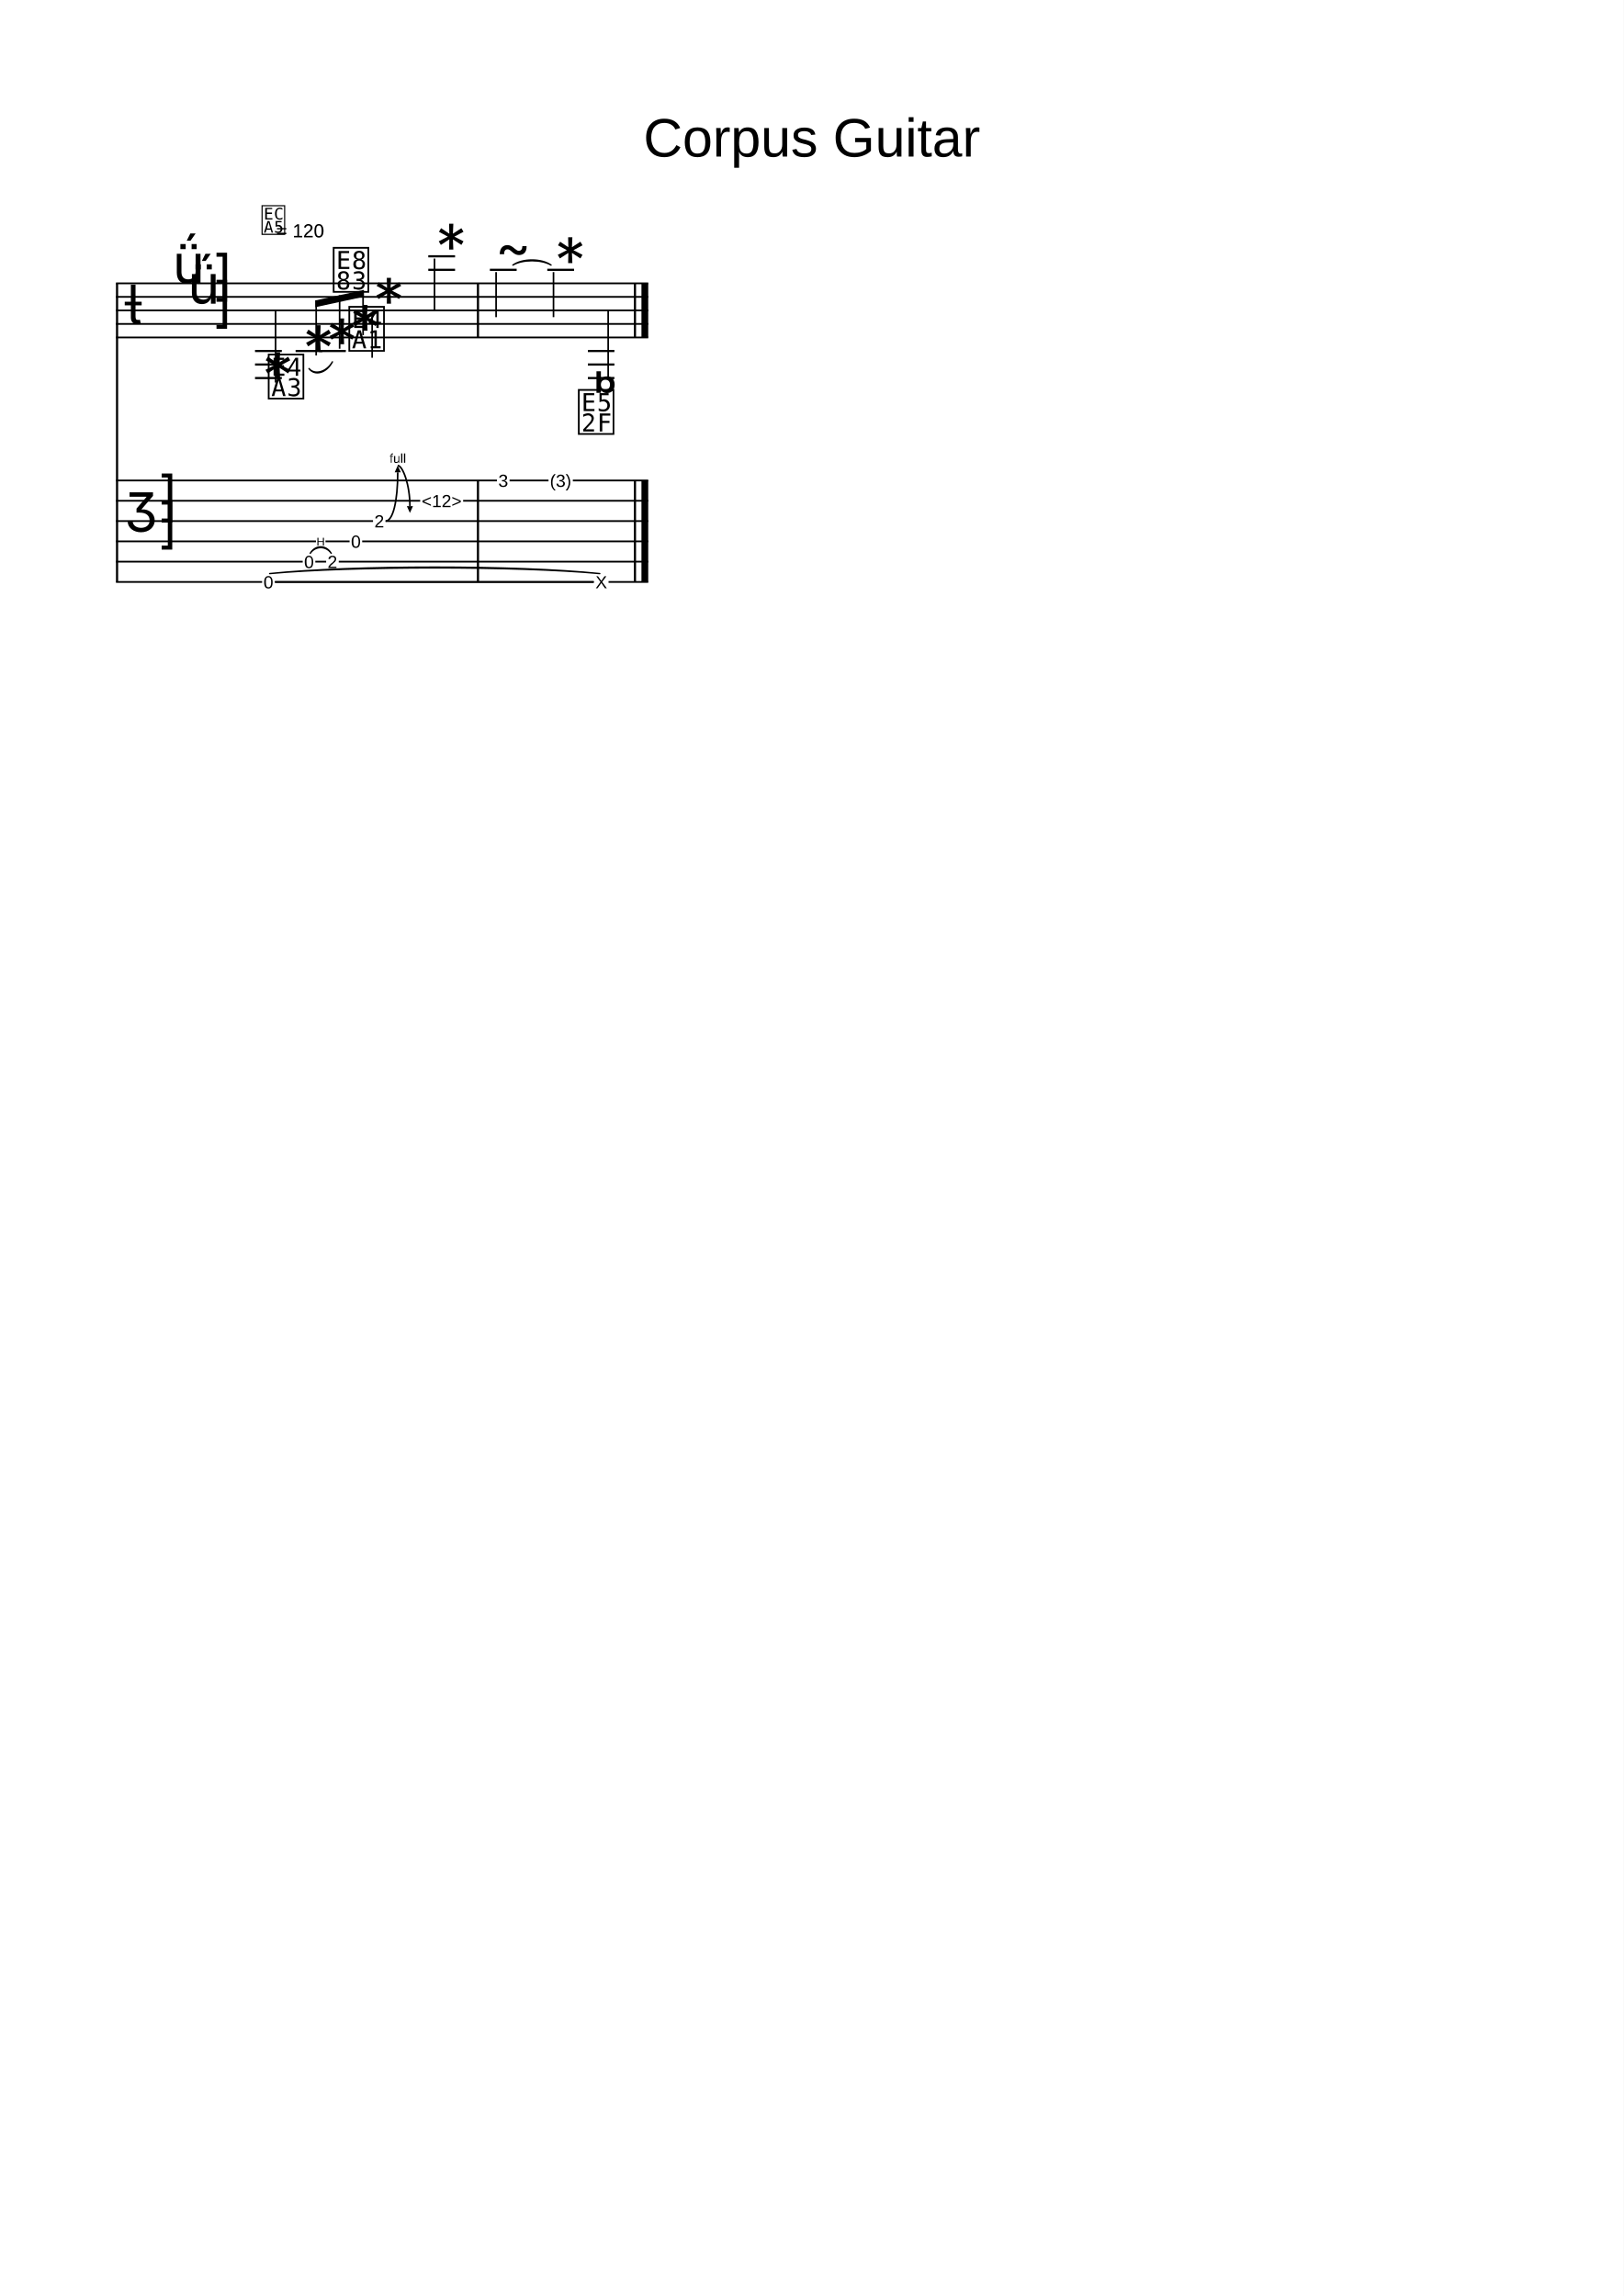
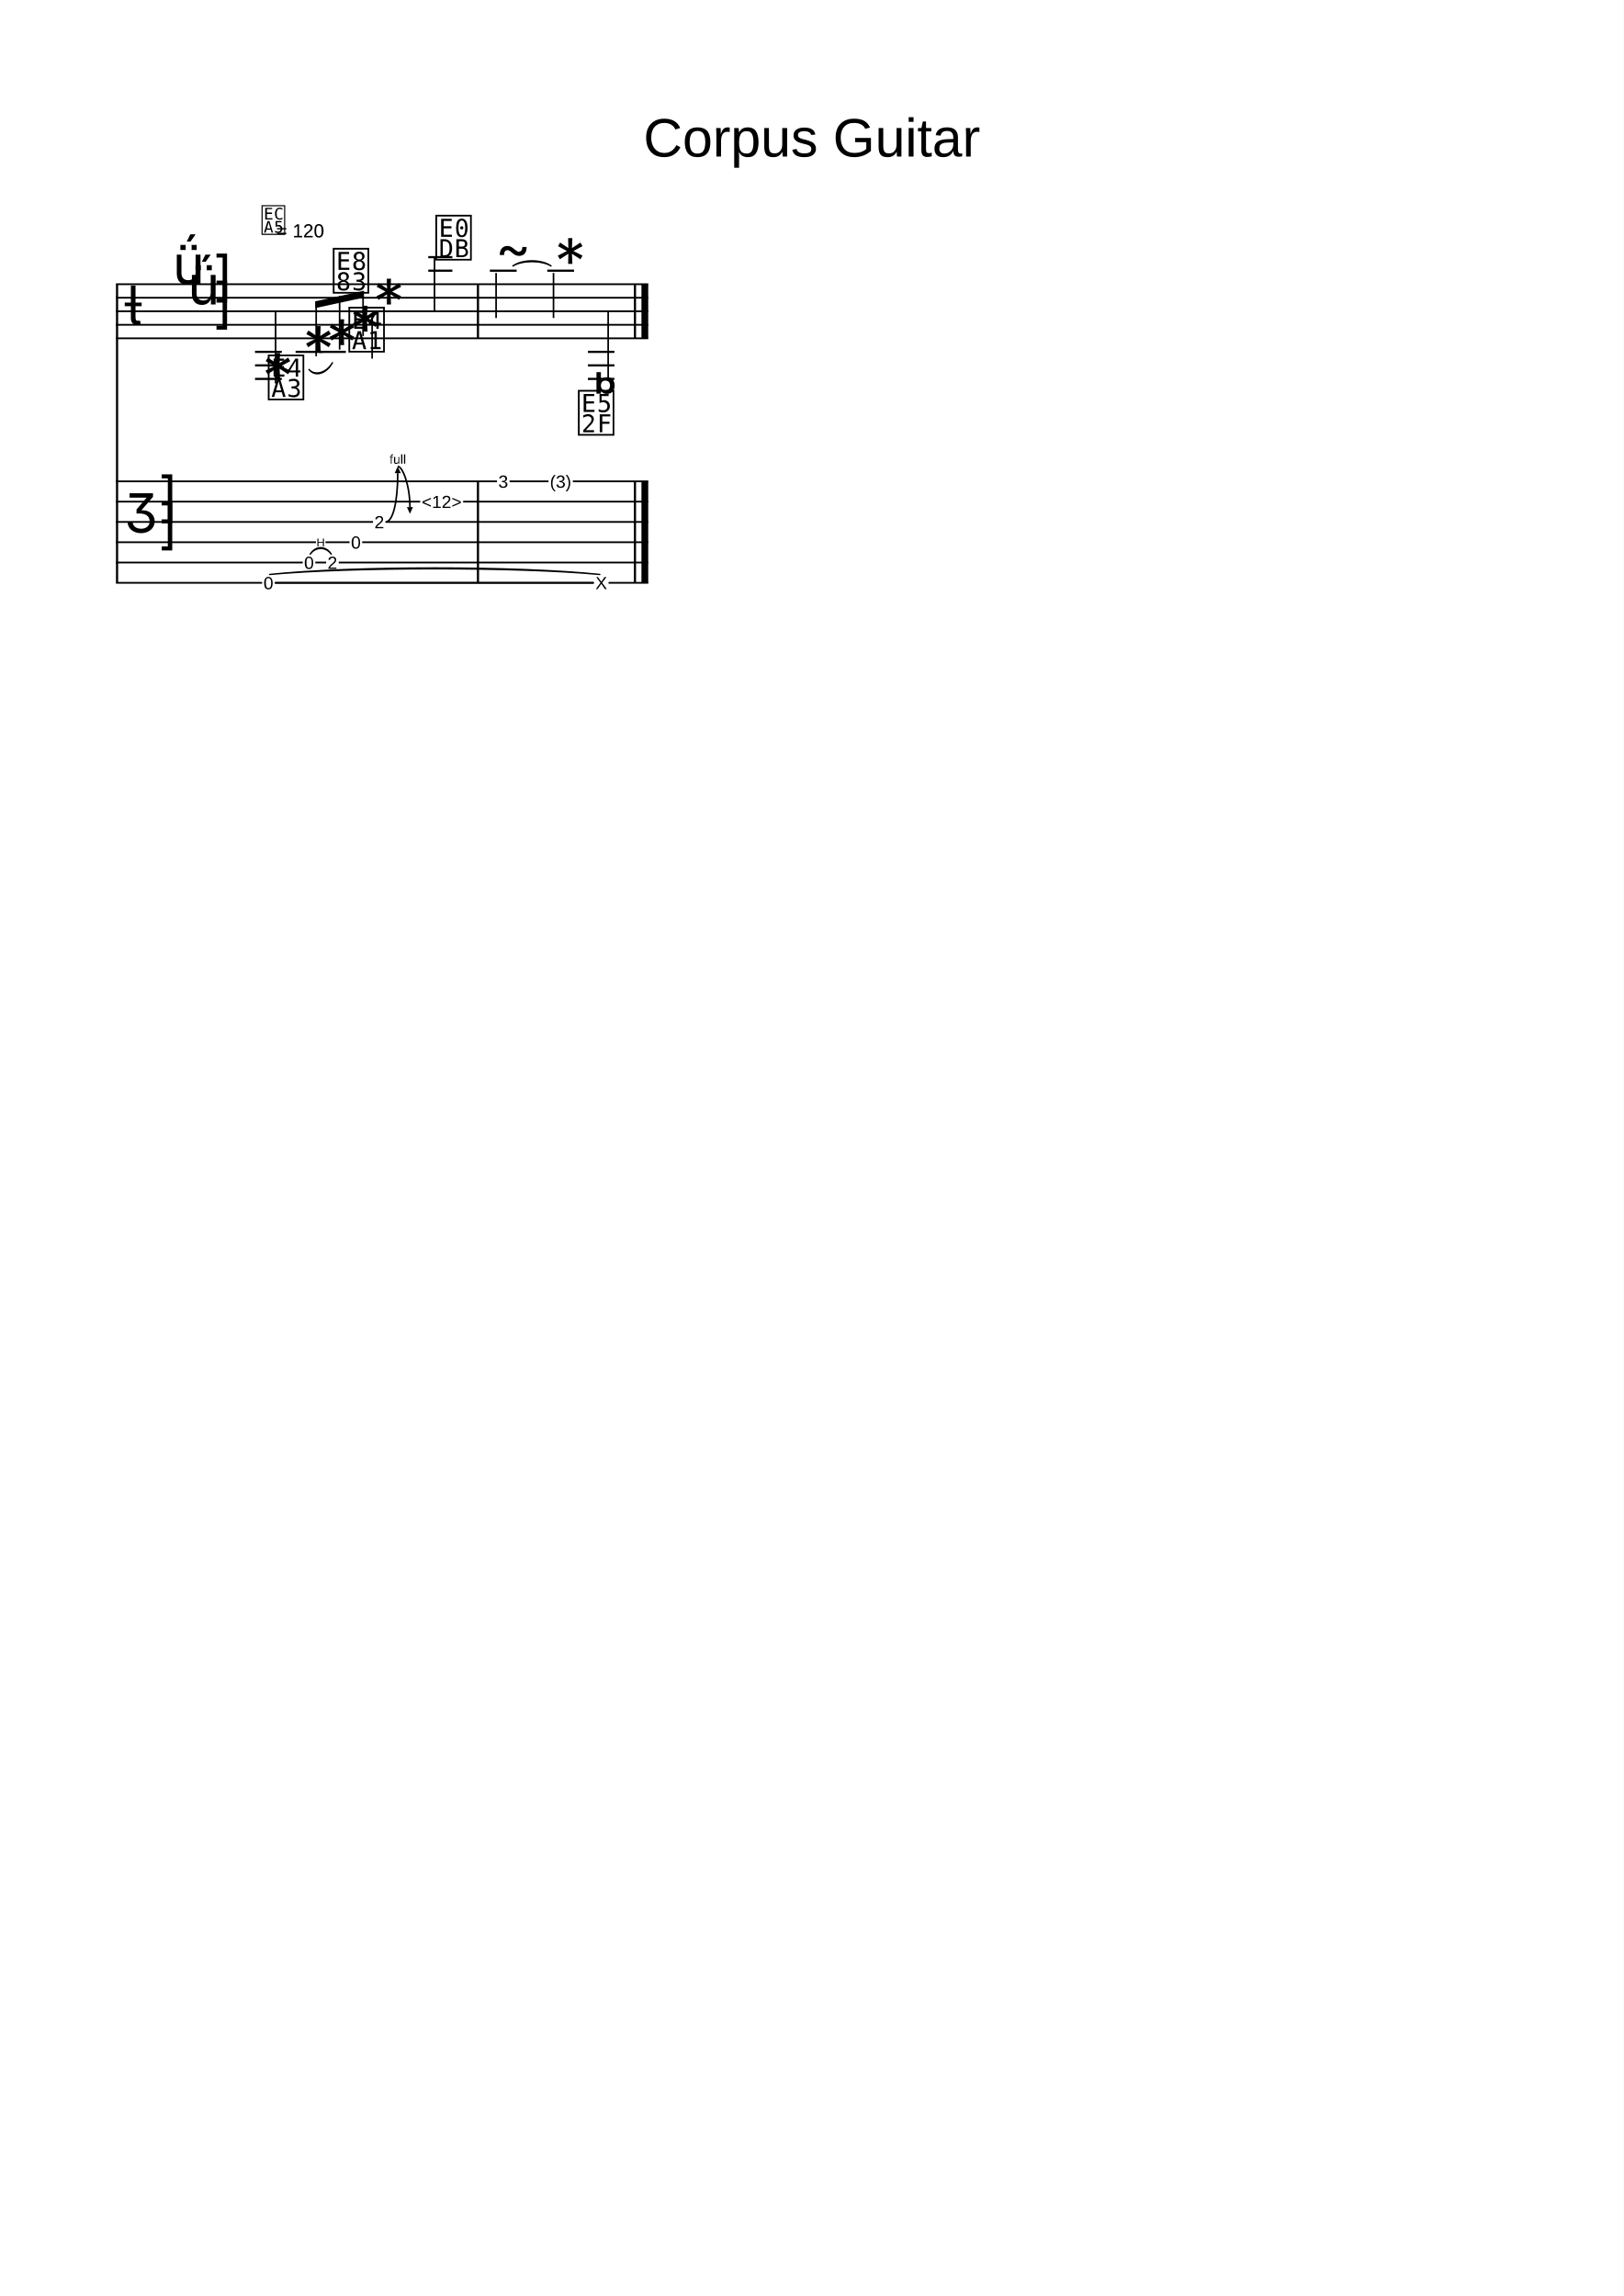
<svg xmlns="http://www.w3.org/2000/svg" width="1200" height="1697.143" viewBox="0 0 120 169.714">
  <style>@font-face{font-family:"Bravura";src:url("Bravura.otf")}text{font-family:"Bravura";font-size:4px}text.t{font-family:Arial,Helvetica,sans-serif}</style>
  <rect x="0" y="0" width="120" height="169.714" fill="white" />
  <g fill="black" stroke="black">
-     <line class="staffLine" x1="8.571" y1="20.944" x2="47.907" y2="20.944" stroke-width="0.13" />
-     <line class="staffLine" x1="8.571" y1="21.944" x2="47.907" y2="21.944" stroke-width="0.13" />
-     <line class="staffLine" x1="8.571" y1="22.944" x2="47.907" y2="22.944" stroke-width="0.13" />
-     <line class="staffLine" x1="8.571" y1="23.944" x2="47.907" y2="23.944" stroke-width="0.13" />
-     <line class="staffLine" x1="8.571" y1="24.944" x2="47.907" y2="24.944" stroke-width="0.13" />
-     <line class="ledgerLine" x1="18.847" y1="25.944" x2="20.827" y2="25.944" stroke-width="0.16" />
-     <line class="ledgerLine" x1="18.847" y1="26.944" x2="20.827" y2="26.944" stroke-width="0.16" />
-     <line class="ledgerLine" x1="18.847" y1="27.944" x2="20.827" y2="27.944" stroke-width="0.16" />
-     <line class="stem" x1="20.367" y1="28.276" x2="20.367" y2="22.944" stroke-width="0.12" />
-     <line class="ledgerLine" x1="21.847" y1="25.944" x2="23.827" y2="25.944" stroke-width="0.16" />
-     <line class="ledgerLine" x1="23.579" y1="25.944" x2="25.559" y2="25.944" stroke-width="0.16" />
-     <line class="stem" x1="27.504" y1="23.112" x2="27.504" y2="26.444" stroke-width="0.12" />
-     <line class="ledgerLine" x1="31.652" y1="19.944" x2="33.632" y2="19.944" stroke-width="0.16" />
-     <line class="ledgerLine" x1="31.652" y1="18.944" x2="33.632" y2="18.944" stroke-width="0.16" />
-     <line class="stem" x1="32.112" y1="19.112" x2="32.112" y2="22.944" stroke-width="0.12" />
-     <line class="stem" x1="23.367" y1="26.276" x2="23.367" y2="22.194" stroke-width="0.12" />
-     <line class="stem" x1="25.099" y1="25.776" x2="25.099" y2="21.819" stroke-width="0.12" />
-     <line class="stem" x1="26.832" y1="24.776" x2="26.832" y2="21.444" stroke-width="0.12" />
-     <line class="barline" x1="35.324" y1="20.944" x2="35.324" y2="24.944" stroke-width="0.16" />
-     <line class="ledgerLine" x1="36.204" y1="19.944" x2="38.184" y2="19.944" stroke-width="0.16" />
-     <line class="stem" x1="36.664" y1="20.112" x2="36.664" y2="23.444" stroke-width="0.12" />
-     <line class="ledgerLine" x1="40.447" y1="19.944" x2="42.427" y2="19.944" stroke-width="0.16" />
-     <line class="stem" x1="40.907" y1="20.112" x2="40.907" y2="23.444" stroke-width="0.12" />
-     <line class="ledgerLine" x1="43.447" y1="25.944" x2="45.407" y2="25.944" stroke-width="0.16" />
-     <line class="ledgerLine" x1="43.447" y1="26.944" x2="45.407" y2="26.944" stroke-width="0.16" />
-     <line class="ledgerLine" x1="43.447" y1="27.944" x2="45.407" y2="27.944" stroke-width="0.16" />
-     <line class="stem" x1="44.947" y1="28" x2="44.947" y2="22.944" stroke-width="0.12" />
-     <line class="barline" x1="46.927" y1="20.944" x2="46.927" y2="24.944" stroke-width="0.16" />
-     <line class="barline" x1="47.657" y1="20.944" x2="47.657" y2="24.944" stroke-width="0.5" />
-     <line class="staffLine" x1="8.571" y1="35.516" x2="47.907" y2="35.516" stroke-width="0.13" />
-     <line class="staffLine" x1="8.571" y1="37.016" x2="47.907" y2="37.016" stroke-width="0.13" />
-     <line class="staffLine" x1="8.571" y1="38.516" x2="47.907" y2="38.516" stroke-width="0.13" />
-     <line class="staffLine" x1="8.571" y1="40.016" x2="47.907" y2="40.016" stroke-width="0.13" />
-     <line class="staffLine" x1="8.571" y1="41.516" x2="47.907" y2="41.516" stroke-width="0.13" />
-     <line class="staffLine" x1="8.571" y1="43.016" x2="47.907" y2="43.016" stroke-width="0.13" />
-     <line class="barline" x1="35.324" y1="35.516" x2="35.324" y2="43.016" stroke-width="0.16" />
-     <line class="slide" x1="20.349" y1="43.016" x2="43.853" y2="43.016" stroke-width="0.12" />
-     <line class="barline" x1="46.927" y1="35.516" x2="46.927" y2="43.016" stroke-width="0.16" />
-     <line class="barline" x1="47.657" y1="35.516" x2="47.657" y2="43.016" stroke-width="0.5" />
-     <line class="barline" x1="8.651" y1="20.944" x2="8.651" y2="43.016" stroke-width="0.16" />
-     <polygon class="beam" stroke="none" points="23.307,22.207 26.892,21.431 26.892,21.931 23.307,22.707" />
-     <text class="clef" x="9.171" y="23.944" stroke="none"></text>
-     <text class="keySignature" x="12.755" y="20.944" stroke="none"></text>
-     <text class="keySignature" x="13.871" y="22.444" stroke="none"></text>
-     <text class="timeSignature" x="15.767" y="21.944" stroke="none"></text>
-     <text class="timeSignature" x="15.767" y="23.944" stroke="none"></text>
-     <text class="notehead" x="19.247" y="28.444" stroke="none"></text>
-     <text class="articulation" x="19.669" y="29.276" stroke="none"></text>
-     <text class="notehead" x="22.247" y="26.444" stroke="none"></text>
-     <text class="notehead" x="23.979" y="25.944" stroke="none"></text>
-     <text class="notehead" x="25.712" y="24.944" stroke="none"></text>
-     <text class="articulation" x="25.624" y="25.744" stroke="none"></text>
-     <text class="notehead" x="27.444" y="22.944" stroke="none"></text>
-     <text class="notehead" x="32.052" y="18.944" stroke="none"></text>
-     <text class="tuplet" x="24.467" y="21.387" stroke="none"></text>
-     <text class="notehead" x="36.604" y="19.944" stroke="none"></text>
-     <text class="notehead" x="40.847" y="19.944" stroke="none"></text>
-     <text class="notehead" x="43.847" y="28.444" stroke="none"></text>
-     <text class="dynamic" x="42.585" y="31.888" stroke="none"></text>
-     <text class="clef" x="9.183" y="39.298" stroke="none"></text>
-     <text class="timeSignature" x="11.715" y="38.266" stroke="none"></text>
-     <text class="timeSignature" x="11.715" y="40.266" stroke="none"></text>
+     <line class="staffLine" x1="8.571" y1="21.008" x2="47.907" y2="21.008" stroke-width="0.13" />
+     <line class="staffLine" x1="8.571" y1="22.008" x2="47.907" y2="22.008" stroke-width="0.13" />
+     <line class="staffLine" x1="8.571" y1="23.008" x2="47.907" y2="23.008" stroke-width="0.13" />
+     <line class="staffLine" x1="8.571" y1="24.008" x2="47.907" y2="24.008" stroke-width="0.13" />
+     <line class="staffLine" x1="8.571" y1="25.008" x2="47.907" y2="25.008" stroke-width="0.13" />
+     <line class="ledgerLine" x1="18.847" y1="26.008" x2="20.827" y2="26.008" stroke-width="0.16" />
+     <line class="ledgerLine" x1="18.847" y1="27.008" x2="20.827" y2="27.008" stroke-width="0.16" />
+     <line class="ledgerLine" x1="18.847" y1="28.008" x2="20.827" y2="28.008" stroke-width="0.16" />
+     <line class="stem" x1="20.367" y1="28.34" x2="20.367" y2="23.008" stroke-width="0.12" />
+     <line class="ledgerLine" x1="21.847" y1="26.008" x2="23.827" y2="26.008" stroke-width="0.16" />
+     <line class="ledgerLine" x1="23.579" y1="26.008" x2="25.559" y2="26.008" stroke-width="0.16" />
+     <line class="stem" x1="27.504" y1="23.176" x2="27.504" y2="26.508" stroke-width="0.12" />
+     <line class="ledgerLine" x1="31.652" y1="20.008" x2="33.432" y2="20.008" stroke-width="0.16" />
+     <line class="ledgerLine" x1="31.652" y1="19.008" x2="33.432" y2="19.008" stroke-width="0.16" />
+     <line class="stem" x1="32.112" y1="19.008" x2="32.112" y2="23.008" stroke-width="0.12" />
+     <line class="stem" x1="23.367" y1="26.34" x2="23.367" y2="22.258" stroke-width="0.12" />
+     <line class="stem" x1="25.099" y1="25.84" x2="25.099" y2="21.883" stroke-width="0.12" />
+     <line class="stem" x1="26.832" y1="24.84" x2="26.832" y2="21.508" stroke-width="0.12" />
+     <line class="barline" x1="35.324" y1="21.008" x2="35.324" y2="25.008" stroke-width="0.16" />
+     <line class="ledgerLine" x1="36.204" y1="20.008" x2="38.184" y2="20.008" stroke-width="0.16" />
+     <line class="stem" x1="36.664" y1="20.176" x2="36.664" y2="23.508" stroke-width="0.12" />
+     <line class="ledgerLine" x1="40.447" y1="20.008" x2="42.427" y2="20.008" stroke-width="0.16" />
+     <line class="stem" x1="40.907" y1="20.176" x2="40.907" y2="23.508" stroke-width="0.12" />
+     <line class="ledgerLine" x1="43.447" y1="26.008" x2="45.407" y2="26.008" stroke-width="0.16" />
+     <line class="ledgerLine" x1="43.447" y1="27.008" x2="45.407" y2="27.008" stroke-width="0.16" />
+     <line class="ledgerLine" x1="43.447" y1="28.008" x2="45.407" y2="28.008" stroke-width="0.16" />
+     <line class="stem" x1="44.947" y1="28.064" x2="44.947" y2="23.008" stroke-width="0.12" />
+     <line class="barline" x1="46.927" y1="21.008" x2="46.927" y2="25.008" stroke-width="0.16" />
+     <line class="barline" x1="47.657" y1="21.008" x2="47.657" y2="25.008" stroke-width="0.5" />
+     <line class="staffLine" x1="8.571" y1="35.58" x2="47.907" y2="35.58" stroke-width="0.13" />
+     <line class="staffLine" x1="8.571" y1="37.08" x2="47.907" y2="37.08" stroke-width="0.13" />
+     <line class="staffLine" x1="8.571" y1="38.58" x2="47.907" y2="38.58" stroke-width="0.13" />
+     <line class="staffLine" x1="8.571" y1="40.08" x2="47.907" y2="40.08" stroke-width="0.13" />
+     <line class="staffLine" x1="8.571" y1="41.58" x2="47.907" y2="41.58" stroke-width="0.13" />
+     <line class="staffLine" x1="8.571" y1="43.08" x2="47.907" y2="43.08" stroke-width="0.13" />
+     <line class="barline" x1="35.324" y1="35.58" x2="35.324" y2="43.08" stroke-width="0.16" />
+     <line class="slide" x1="20.349" y1="43.08" x2="43.853" y2="43.08" stroke-width="0.12" />
+     <line class="barline" x1="46.927" y1="35.58" x2="46.927" y2="43.08" stroke-width="0.16" />
+     <line class="barline" x1="47.657" y1="35.58" x2="47.657" y2="43.08" stroke-width="0.5" />
+     <line class="barline" x1="8.651" y1="21.008" x2="8.651" y2="43.08" stroke-width="0.16" />
+     <polygon class="beam" stroke="none" points="23.307,22.271 26.892,21.495 26.892,21.995 23.307,22.771" />
+     <text class="clef" x="9.171" y="24.008" stroke="none"></text>
+     <text class="keySignature" x="12.755" y="21.008" stroke="none"></text>
+     <text class="keySignature" x="13.871" y="22.508" stroke="none"></text>
+     <text class="timeSignature" x="15.767" y="22.008" stroke="none"></text>
+     <text class="timeSignature" x="15.767" y="24.008" stroke="none"></text>
+     <text class="notehead" x="19.247" y="28.508" stroke="none"></text>
+     <text class="articulation" x="19.669" y="29.34" stroke="none"></text>
+     <text class="notehead" x="22.247" y="26.508" stroke="none"></text>
+     <text class="notehead" x="23.979" y="26.008" stroke="none"></text>
+     <text class="notehead" x="25.712" y="25.008" stroke="none"></text>
+     <text class="articulation" x="25.624" y="25.808" stroke="none"></text>
+     <text class="notehead" x="27.444" y="23.008" stroke="none"></text>
+     <text class="notehead" x="32.052" y="19.008" stroke="none"></text>
+     <text class="tuplet" x="24.467" y="21.451" stroke="none"></text>
+     <text class="notehead" x="36.604" y="20.008" stroke="none"></text>
+     <text class="notehead" x="40.847" y="20.008" stroke="none"></text>
+     <text class="notehead" x="43.847" y="28.508" stroke="none"></text>
+     <text class="dynamic" x="42.585" y="31.952" stroke="none"></text>
+     <text class="clef" x="9.183" y="39.362" stroke="none"></text>
+     <text class="timeSignature" x="11.715" y="38.33" stroke="none"></text>
+     <text class="timeSignature" x="11.715" y="40.33" stroke="none"></text>
    <text class="tempo" x="19.247" y="17.2" style="font-size:2.6px" stroke="none"></text>
    <text class="t credit" x="60" y="11.571" style="font-size:4px" text-anchor="middle" stroke="none">Corpus Guitar</text>
-     <rect class="knockout" x="19.372" y="42.444" width="0.931" height="1.144" fill="white" stroke="none" />
-     <text class="t fretNumber" x="19.837" y="43.484" style="font-size:1.3px" text-anchor="middle" stroke="none">0</text>
-     <rect class="knockout" x="22.372" y="40.944" width="0.931" height="1.144" fill="white" stroke="none" />
-     <text class="t fretNumber" x="22.837" y="41.984" style="font-size:1.3px" text-anchor="middle" stroke="none">0</text>
-     <rect class="knockout" x="24.104" y="40.944" width="0.931" height="1.144" fill="white" stroke="none" />
-     <text class="t fretNumber" x="24.569" y="41.984" style="font-size:1.3px" text-anchor="middle" stroke="none">2</text>
-     <rect class="knockout" x="23.352" y="39.648" width="0.703" height="0.748" fill="white" stroke="none" />
-     <text class="t technique" x="23.703" y="40.328" style="font-size:0.85px" text-anchor="middle" stroke="none">H</text>
-     <rect class="knockout" x="25.836" y="39.444" width="0.931" height="1.144" fill="white" stroke="none" />
-     <text class="t fretNumber" x="26.302" y="40.484" style="font-size:1.3px" text-anchor="middle" stroke="none">0</text>
-     <rect class="knockout" x="27.568" y="37.944" width="0.931" height="1.144" fill="white" stroke="none" />
-     <text class="t fretNumber" x="28.034" y="38.984" style="font-size:1.3px" text-anchor="middle" stroke="none">2</text>
-     <rect class="knockout" x="31.056" y="36.444" width="3.172" height="1.144" fill="white" stroke="none" />
-     <text class="t fretNumber" x="32.642" y="37.484" style="font-size:1.3px" text-anchor="middle" stroke="none">&lt;12&gt;</text>
-     <rect class="knockout" x="36.729" y="34.944" width="0.931" height="1.144" fill="white" stroke="none" />
-     <text class="t fretNumber" x="37.194" y="35.984" style="font-size:1.3px" text-anchor="middle" stroke="none">3</text>
-     <rect class="knockout" x="40.538" y="34.944" width="1.797" height="1.144" fill="white" stroke="none" />
-     <text class="t fretNumber" x="41.437" y="35.984" style="font-size:1.3px" text-anchor="middle" stroke="none">(3)</text>
-     <rect class="knockout" x="43.899" y="42.444" width="1.075" height="1.144" fill="white" stroke="none" />
-     <text class="t fretNumber" x="44.437" y="43.484" style="font-size:1.3px" text-anchor="middle" stroke="none">X</text>
-     <text class="t bend" x="29.395" y="34.209" style="font-size:0.95px" text-anchor="middle" stroke="none">full</text>
+     <rect class="knockout" x="19.372" y="42.508" width="0.931" height="1.144" fill="white" stroke="none" />
+     <text class="t fretNumber" x="19.837" y="43.548" style="font-size:1.3px" text-anchor="middle" stroke="none">0</text>
+     <rect class="knockout" x="22.372" y="41.008" width="0.931" height="1.144" fill="white" stroke="none" />
+     <text class="t fretNumber" x="22.837" y="42.048" style="font-size:1.3px" text-anchor="middle" stroke="none">0</text>
+     <rect class="knockout" x="24.104" y="41.008" width="0.931" height="1.144" fill="white" stroke="none" />
+     <text class="t fretNumber" x="24.569" y="42.048" style="font-size:1.3px" text-anchor="middle" stroke="none">2</text>
+     <rect class="knockout" x="23.352" y="39.712" width="0.703" height="0.748" fill="white" stroke="none" />
+     <text class="t technique" x="23.703" y="40.392" style="font-size:0.85px" text-anchor="middle" stroke="none">H</text>
+     <rect class="knockout" x="25.836" y="39.508" width="0.931" height="1.144" fill="white" stroke="none" />
+     <text class="t fretNumber" x="26.302" y="40.548" style="font-size:1.3px" text-anchor="middle" stroke="none">0</text>
+     <rect class="knockout" x="27.568" y="38.008" width="0.931" height="1.144" fill="white" stroke="none" />
+     <text class="t fretNumber" x="28.034" y="39.048" style="font-size:1.3px" text-anchor="middle" stroke="none">2</text>
+     <rect class="knockout" x="31.056" y="36.508" width="3.172" height="1.144" fill="white" stroke="none" />
+     <text class="t fretNumber" x="32.642" y="37.548" style="font-size:1.3px" text-anchor="middle" stroke="none">&lt;12&gt;</text>
+     <rect class="knockout" x="36.729" y="35.008" width="0.931" height="1.144" fill="white" stroke="none" />
+     <text class="t fretNumber" x="37.194" y="36.048" style="font-size:1.3px" text-anchor="middle" stroke="none">3</text>
+     <rect class="knockout" x="40.538" y="35.008" width="1.797" height="1.144" fill="white" stroke="none" />
+     <text class="t fretNumber" x="41.437" y="36.048" style="font-size:1.3px" text-anchor="middle" stroke="none">(3)</text>
+     <rect class="knockout" x="43.899" y="42.508" width="1.075" height="1.144" fill="white" stroke="none" />
+     <text class="t fretNumber" x="44.437" y="43.548" style="font-size:1.3px" text-anchor="middle" stroke="none">X</text>
+     <text class="t bend" x="29.395" y="34.273" style="font-size:0.95px" text-anchor="middle" stroke="none">full</text>
    <text class="t tempo" x="20.411" y="17.55" style="font-size:1.4px" text-anchor="start" stroke="none">= 120</text>
-     <path class="slur" stroke-width="0.1" stroke-linejoin="round" d="M22.837,27.244 C23.27,27.746 24.136,27.496 24.569,26.744 C24.136,27.576 23.27,27.826 22.837,27.244Z" />
-     <path class="tie" stroke-width="0.1" stroke-linejoin="round" d="M37.904,19.594 C38.61,19.088 40.021,19.088 40.727,19.594 C40.021,19.168 38.61,19.168 37.904,19.594Z" />
-     <path class="slur" stroke-width="0.1" stroke-linejoin="round" d="M22.928,40.898 C23.316,40.258 24.091,40.258 24.479,40.898 C24.091,40.338 23.316,40.338 22.928,40.898Z" />
-     <path class="slur" stroke-width="0.1" stroke-linejoin="round" d="M19.928,42.398 C26.028,41.758 38.228,41.758 44.328,42.398 C38.228,41.838 26.028,41.838 19.928,42.398Z" />
-     <path class="bend" fill="none" stroke-width="0.12" d="M28.495,38.516 C29.035,38.516 29.395,37.073 29.395,34.909" />
-     <path class="bend" fill="none" stroke-width="0.12" d="M29.395,34.409 C29.755,34.409 30.295,35.812 30.295,37.416" />
-     <polygon class="bend" stroke="none" points="29.395,34.409 29.17,34.909 29.62,34.909" />
-     <polygon class="bend" stroke="none" points="30.295,37.916 30.07,37.416 30.52,37.416" />
+     <path class="slur" stroke-width="0.1" stroke-linejoin="round" d="M22.837,27.308 C23.27,27.81 24.136,27.56 24.569,26.808 C24.136,27.64 23.27,27.89 22.837,27.308Z" />
+     <path class="tie" stroke-width="0.1" stroke-linejoin="round" d="M37.904,19.658 C38.61,19.152 40.021,19.152 40.727,19.658 C40.021,19.232 38.61,19.232 37.904,19.658Z" />
+     <path class="slur" stroke-width="0.1" stroke-linejoin="round" d="M22.928,40.962 C23.316,40.322 24.091,40.322 24.479,40.962 C24.091,40.402 23.316,40.402 22.928,40.962Z" />
+     <path class="slur" stroke-width="0.1" stroke-linejoin="round" d="M19.928,42.462 C26.028,41.822 38.228,41.822 44.328,42.462 C38.228,41.902 26.028,41.902 19.928,42.462Z" />
+     <path class="bend" fill="none" stroke-width="0.12" d="M28.495,38.58 C29.035,38.58 29.395,37.137 29.395,34.973" />
+     <path class="bend" fill="none" stroke-width="0.12" d="M29.395,34.473 C29.755,34.473 30.295,35.876 30.295,37.48" />
+     <polygon class="bend" stroke="none" points="29.395,34.473 29.17,34.973 29.62,34.973" />
+     <polygon class="bend" stroke="none" points="30.295,37.98 30.07,37.48 30.52,37.48" />
  </g>
</svg>
